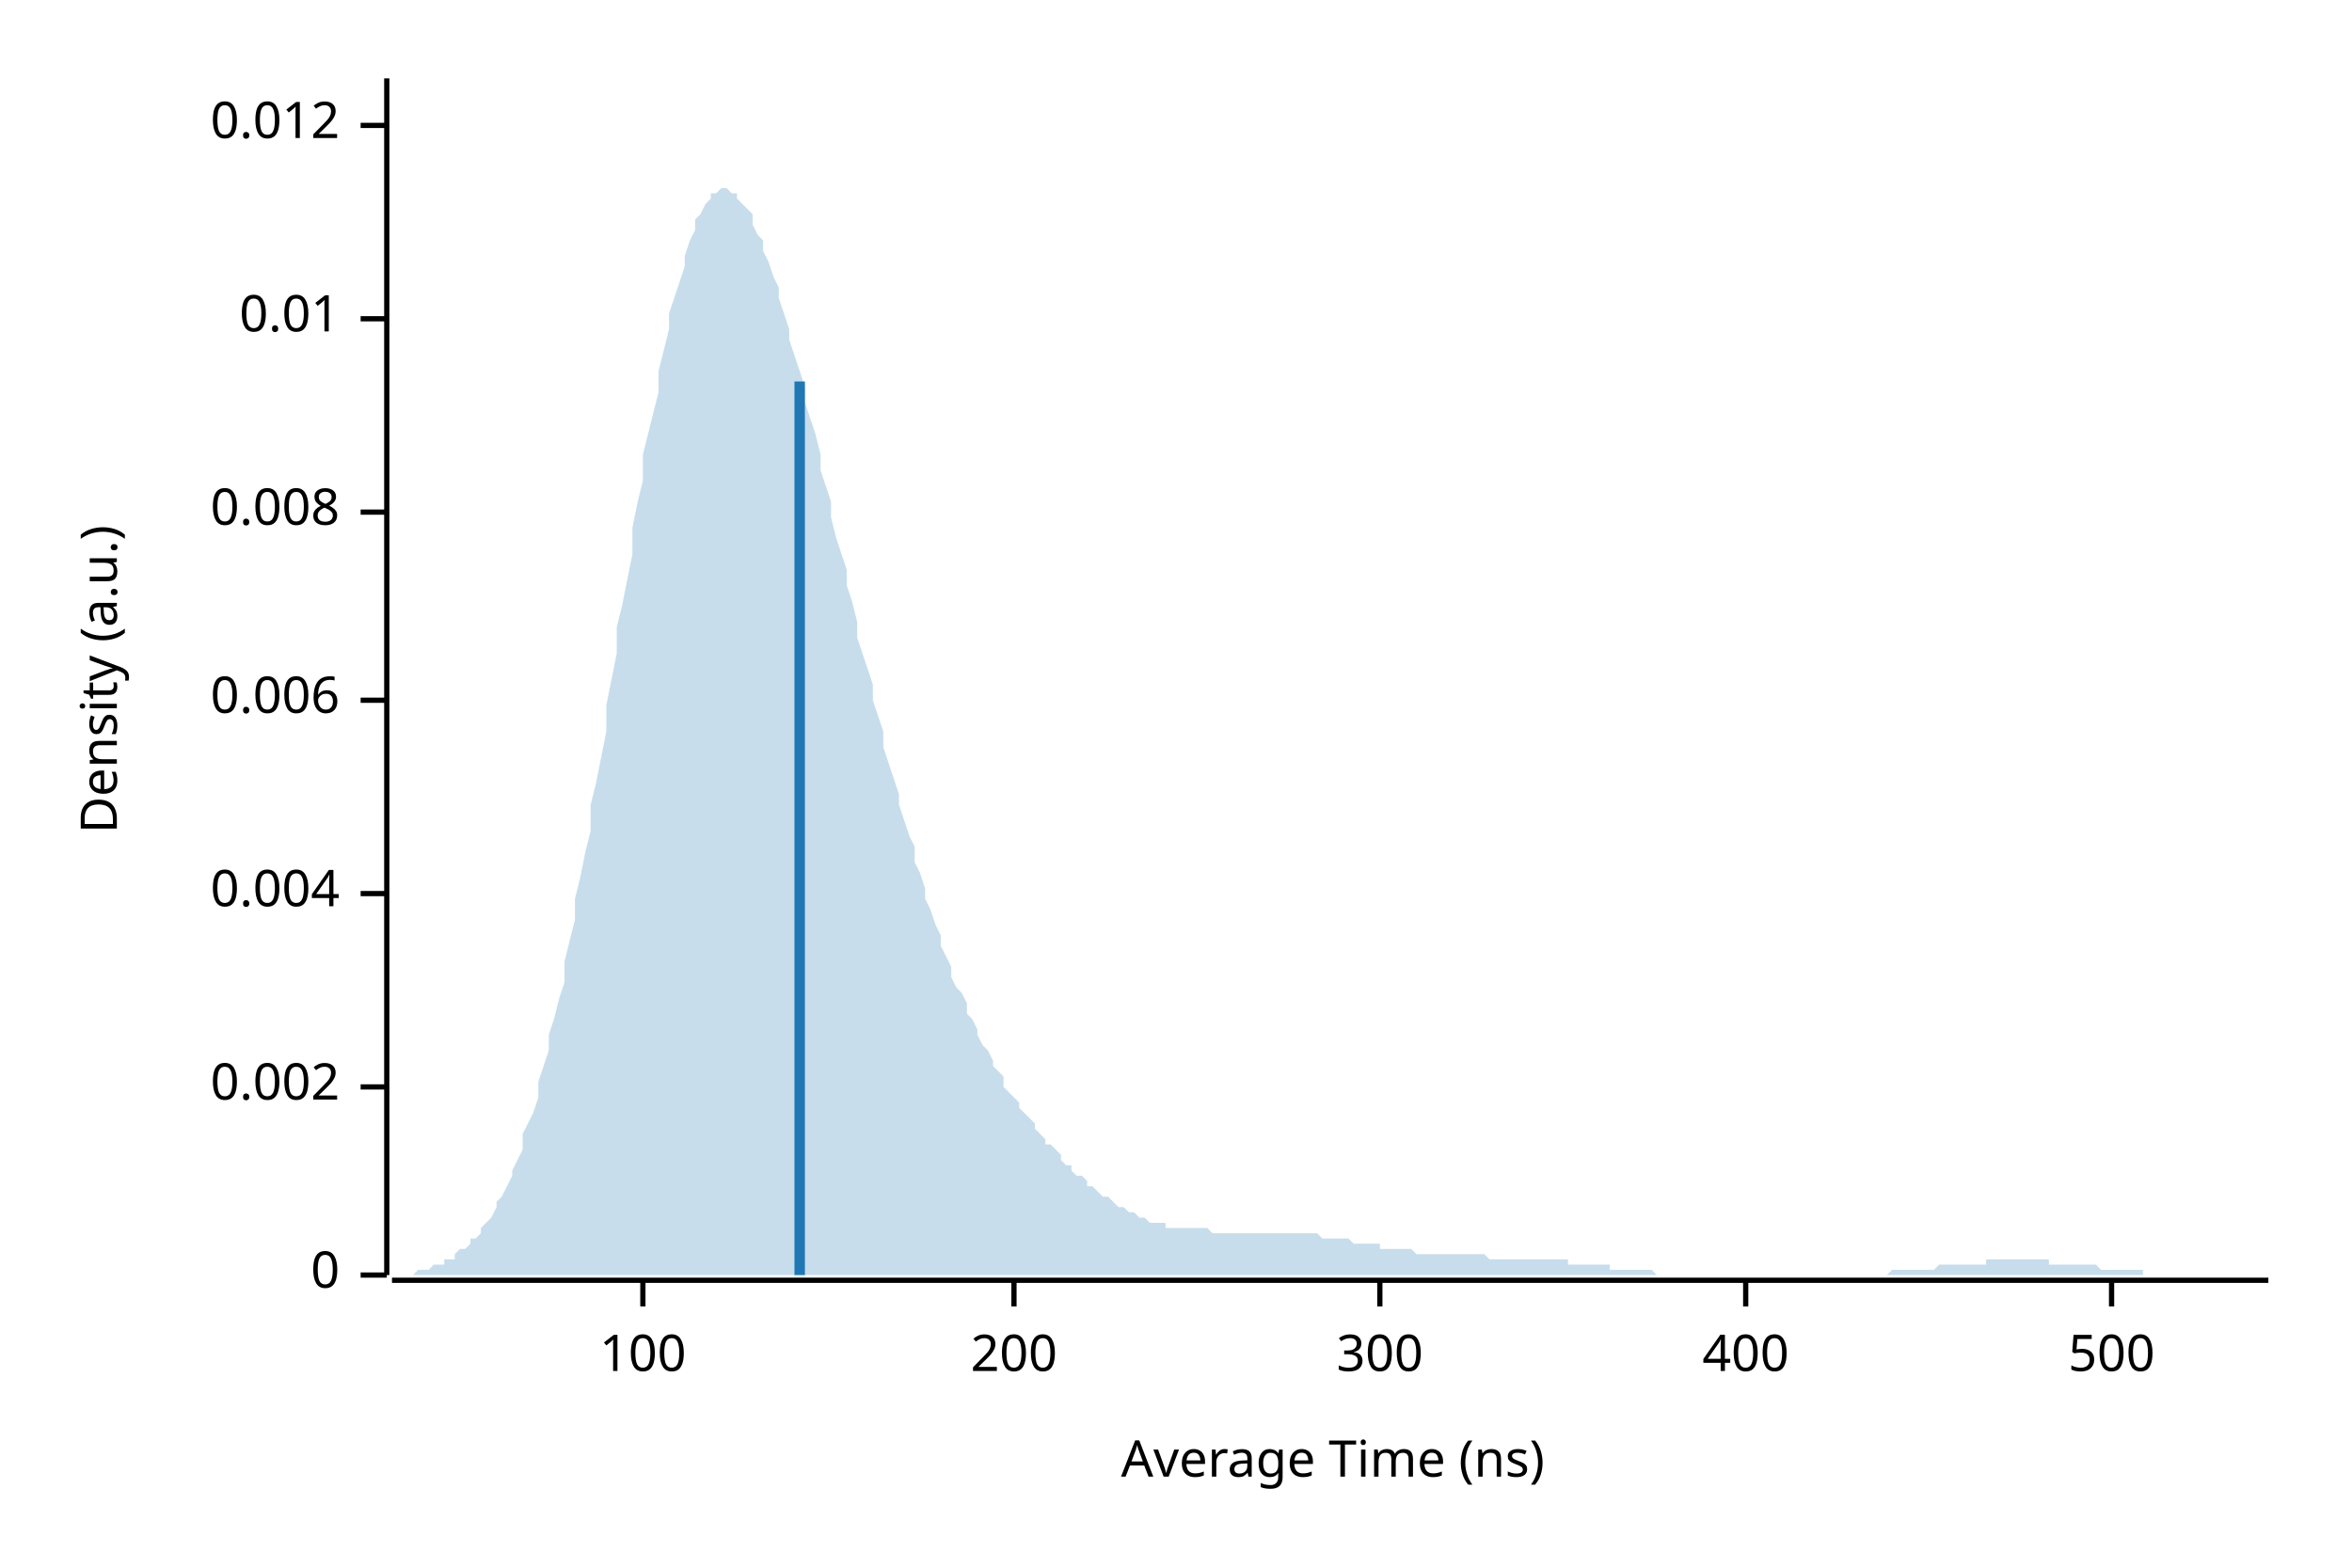
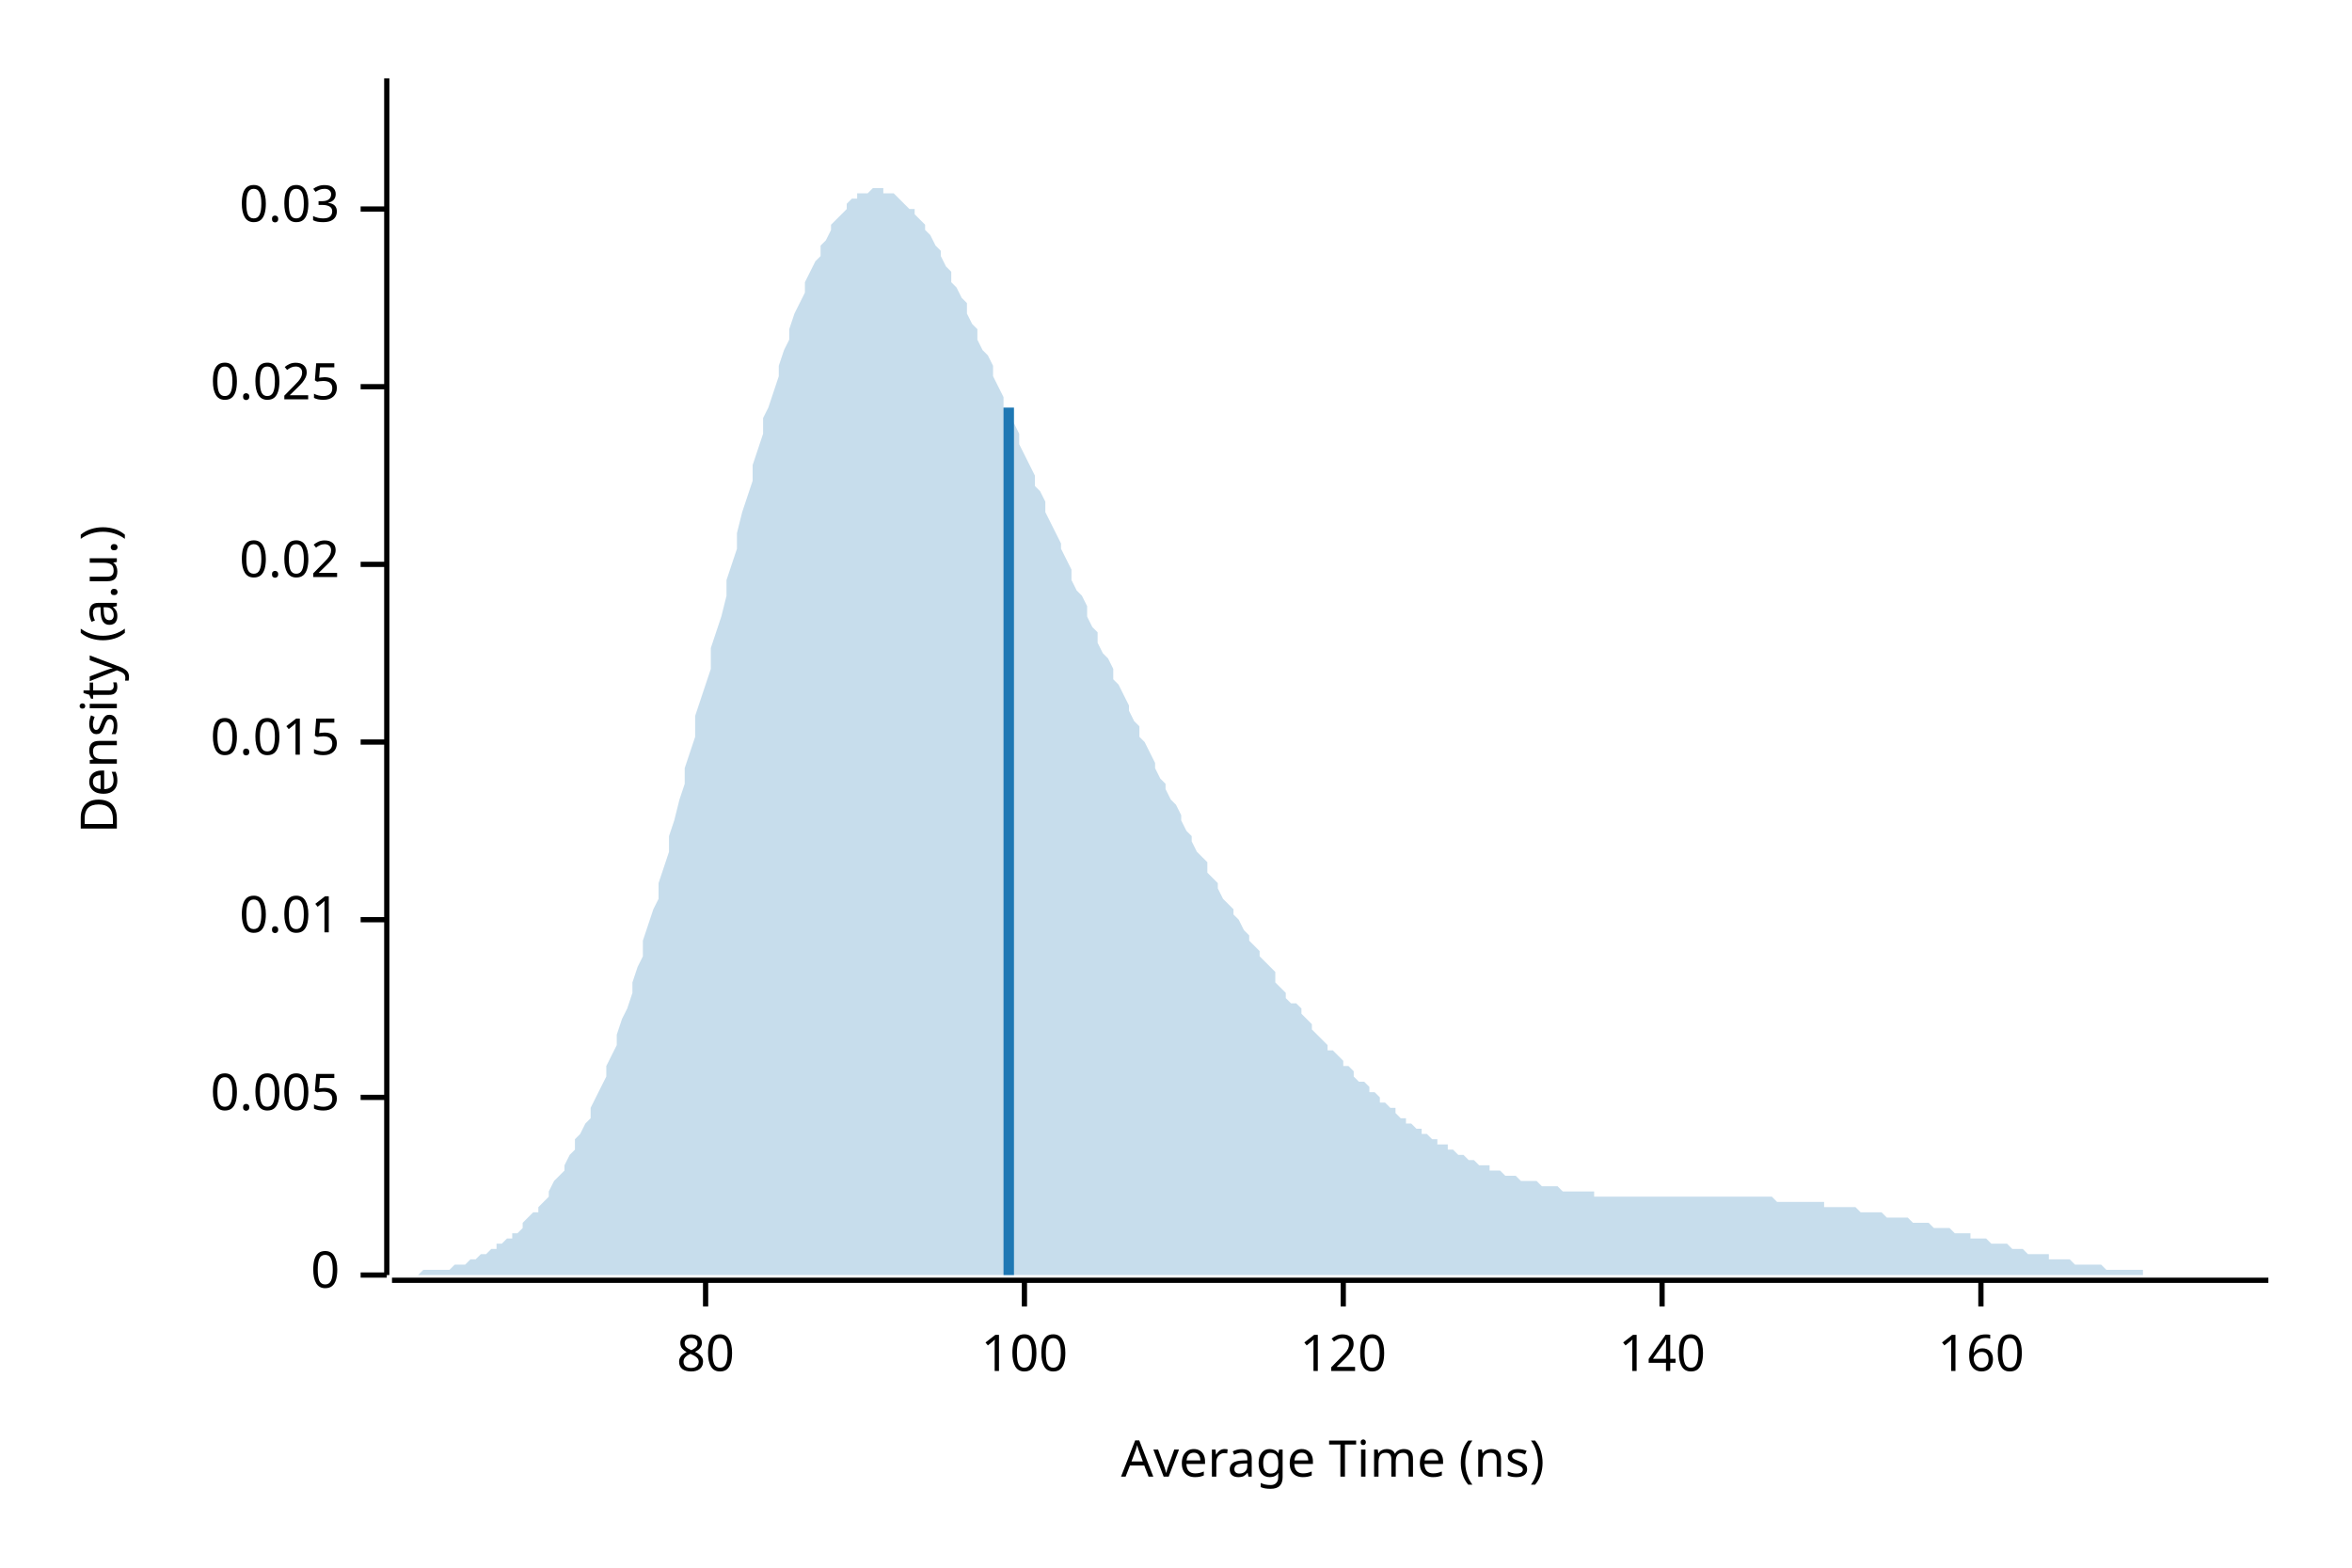
<svg xmlns="http://www.w3.org/2000/svg" width="450" height="300" viewBox="0 0 450 300">
  <text x="15" y="130" dy="0.76em" text-anchor="middle" font-family="sans-serif" font-size="9.677" opacity="1" fill="#000000" transform="rotate(270, 15, 130)">
Density (a.u.)
</text>
  <text x="255" y="285" dy="-0.5ex" text-anchor="middle" font-family="sans-serif" font-size="9.677" opacity="1" fill="#000000">
Average Time (ns)
</text>
  <polyline fill="none" opacity="1" stroke="#000000" stroke-width="1" points="74,15 74,244 " />
  <text x="65" y="244" dy="0.5ex" text-anchor="end" font-family="sans-serif" font-size="9.677" opacity="1" fill="#000000">
0
</text>
  <polyline fill="none" opacity="1" stroke="#000000" stroke-width="1" points="69,244 74,244 " />
-   <text x="65" y="208" dy="0.5ex" text-anchor="end" font-family="sans-serif" font-size="9.677" opacity="1" fill="#000000">
- 0.002
+   <text x="65" y="210" dy="0.5ex" text-anchor="end" font-family="sans-serif" font-size="9.677" opacity="1" fill="#000000">
+ 0.005
</text>
-   <polyline fill="none" opacity="1" stroke="#000000" stroke-width="1" points="69,208 74,208 " />
-   <text x="65" y="171" dy="0.5ex" text-anchor="end" font-family="sans-serif" font-size="9.677" opacity="1" fill="#000000">
- 0.004
- </text>
-   <polyline fill="none" opacity="1" stroke="#000000" stroke-width="1" points="69,171 74,171 " />
-   <text x="65" y="134" dy="0.5ex" text-anchor="end" font-family="sans-serif" font-size="9.677" opacity="1" fill="#000000">
- 0.006
- </text>
-   <polyline fill="none" opacity="1" stroke="#000000" stroke-width="1" points="69,134 74,134 " />
-   <text x="65" y="98" dy="0.5ex" text-anchor="end" font-family="sans-serif" font-size="9.677" opacity="1" fill="#000000">
- 0.008
- </text>
-   <polyline fill="none" opacity="1" stroke="#000000" stroke-width="1" points="69,98 74,98 " />
-   <text x="65" y="61" dy="0.5ex" text-anchor="end" font-family="sans-serif" font-size="9.677" opacity="1" fill="#000000">
+   <polyline fill="none" opacity="1" stroke="#000000" stroke-width="1" points="69,210 74,210 " />
+   <text x="65" y="176" dy="0.5ex" text-anchor="end" font-family="sans-serif" font-size="9.677" opacity="1" fill="#000000">
0.01
</text>
-   <polyline fill="none" opacity="1" stroke="#000000" stroke-width="1" points="69,61 74,61 " />
-   <text x="65" y="24" dy="0.5ex" text-anchor="end" font-family="sans-serif" font-size="9.677" opacity="1" fill="#000000">
- 0.012
+   <polyline fill="none" opacity="1" stroke="#000000" stroke-width="1" points="69,176 74,176 " />
+   <text x="65" y="142" dy="0.5ex" text-anchor="end" font-family="sans-serif" font-size="9.677" opacity="1" fill="#000000">
+ 0.015
</text>
-   <polyline fill="none" opacity="1" stroke="#000000" stroke-width="1" points="69,24 74,24 " />
+   <polyline fill="none" opacity="1" stroke="#000000" stroke-width="1" points="69,142 74,142 " />
+   <text x="65" y="108" dy="0.5ex" text-anchor="end" font-family="sans-serif" font-size="9.677" opacity="1" fill="#000000">
+ 0.02
+ </text>
+   <polyline fill="none" opacity="1" stroke="#000000" stroke-width="1" points="69,108 74,108 " />
+   <text x="65" y="74" dy="0.5ex" text-anchor="end" font-family="sans-serif" font-size="9.677" opacity="1" fill="#000000">
+ 0.025
+ </text>
+   <polyline fill="none" opacity="1" stroke="#000000" stroke-width="1" points="69,74 74,74 " />
+   <text x="65" y="40" dy="0.5ex" text-anchor="end" font-family="sans-serif" font-size="9.677" opacity="1" fill="#000000">
+ 0.03
+ </text>
+   <polyline fill="none" opacity="1" stroke="#000000" stroke-width="1" points="69,40 74,40 " />
  <polyline fill="none" opacity="1" stroke="#000000" stroke-width="1" points="75,245 434,245 " />
-   <text x="123" y="255" dy="0.76em" text-anchor="middle" font-family="sans-serif" font-size="9.677" opacity="1" fill="#000000">
+   <text x="135" y="255" dy="0.76em" text-anchor="middle" font-family="sans-serif" font-size="9.677" opacity="1" fill="#000000">
+ 80
+ </text>
+   <polyline fill="none" opacity="1" stroke="#000000" stroke-width="1" points="135,245 135,250 " />
+   <text x="196" y="255" dy="0.76em" text-anchor="middle" font-family="sans-serif" font-size="9.677" opacity="1" fill="#000000">
100
</text>
-   <polyline fill="none" opacity="1" stroke="#000000" stroke-width="1" points="123,245 123,250 " />
-   <text x="194" y="255" dy="0.76em" text-anchor="middle" font-family="sans-serif" font-size="9.677" opacity="1" fill="#000000">
- 200
+   <polyline fill="none" opacity="1" stroke="#000000" stroke-width="1" points="196,245 196,250 " />
+   <text x="257" y="255" dy="0.76em" text-anchor="middle" font-family="sans-serif" font-size="9.677" opacity="1" fill="#000000">
+ 120
</text>
-   <polyline fill="none" opacity="1" stroke="#000000" stroke-width="1" points="194,245 194,250 " />
-   <text x="264" y="255" dy="0.76em" text-anchor="middle" font-family="sans-serif" font-size="9.677" opacity="1" fill="#000000">
- 300
+   <polyline fill="none" opacity="1" stroke="#000000" stroke-width="1" points="257,245 257,250 " />
+   <text x="318" y="255" dy="0.76em" text-anchor="middle" font-family="sans-serif" font-size="9.677" opacity="1" fill="#000000">
+ 140
</text>
-   <polyline fill="none" opacity="1" stroke="#000000" stroke-width="1" points="264,245 264,250 " />
-   <text x="334" y="255" dy="0.76em" text-anchor="middle" font-family="sans-serif" font-size="9.677" opacity="1" fill="#000000">
- 400
+   <polyline fill="none" opacity="1" stroke="#000000" stroke-width="1" points="318,245 318,250 " />
+   <text x="379" y="255" dy="0.76em" text-anchor="middle" font-family="sans-serif" font-size="9.677" opacity="1" fill="#000000">
+ 160
</text>
-   <polyline fill="none" opacity="1" stroke="#000000" stroke-width="1" points="334,245 334,250 " />
-   <text x="404" y="255" dy="0.76em" text-anchor="middle" font-family="sans-serif" font-size="9.677" opacity="1" fill="#000000">
- 500
- </text>
-   <polyline fill="none" opacity="1" stroke="#000000" stroke-width="1" points="404,245 404,250 " />
-   <polygon opacity="0.25" fill="#1F78B4" points="75,244 75,244 76,244 77,244 77,244 78,244 79,244 80,243 80,243 81,243 82,243 82,243 83,242 84,242 85,242 85,241 86,241 87,241 87,240 88,239 89,239 90,238 90,237 91,237 92,236 92,235 93,234 94,233 95,231 95,230 96,229 97,227 98,225 98,224 99,222 100,220 100,217 101,215 102,213 103,210 103,207 104,204 105,201 105,198 106,195 107,191 108,188 108,184 109,180 110,176 110,172 111,168 112,163 113,159 113,154 114,150 115,145 116,140 116,135 117,130 118,125 118,120 119,116 120,111 121,106 121,101 122,96 123,92 123,87 124,83 125,79 126,75 126,71 127,67 128,63 128,60 129,57 130,54 131,51 131,49 132,46 133,44 133,42 134,41 135,39 136,38 136,37 137,37 138,36 139,36 139,36 140,37 141,37 141,38 142,39 143,40 144,41 144,43 145,45 146,46 146,48 147,50 148,53 149,55 149,57 150,60 151,63 151,65 152,68 153,71 154,74 154,77 155,80 156,83 157,87 157,90 158,93 159,96 159,99 160,103 161,106 162,109 162,112 163,115 164,119 164,122 165,125 166,128 167,131 167,134 168,137 169,140 169,143 170,146 171,149 172,152 172,154 173,157 174,160 175,162 175,165 176,167 177,170 177,172 178,174 179,177 180,179 180,181 181,183 182,185 182,187 183,189 184,190 185,192 185,194 186,195 187,197 187,198 188,200 189,201 190,203 190,204 191,205 192,206 192,208 193,209 194,210 195,211 195,212 196,213 197,214 198,215 198,216 199,217 200,218 200,219 201,219 202,220 203,221 203,222 204,223 205,223 205,224 206,225 207,225 208,226 208,227 209,227 210,228 210,228 211,229 212,229 213,230 213,230 214,231 215,231 216,232 216,232 217,232 218,233 218,233 219,233 220,234 221,234 221,234 222,234 223,234 223,235 224,235 225,235 226,235 226,235 227,235 228,235 228,235 229,235 230,235 231,235 231,235 232,236 233,236 233,236 234,236 235,236 236,236 236,236 237,236 238,236 239,236 239,236 240,236 241,236 241,236 242,236 243,236 244,236 244,236 245,236 246,236 246,236 247,236 248,236 249,236 249,236 250,236 251,236 251,236 252,236 253,237 254,237 254,237 255,237 256,237 257,237 257,237 258,237 259,238 259,238 260,238 261,238 262,238 262,238 263,238 264,238 264,239 265,239 266,239 267,239 267,239 268,239 269,239 269,239 270,239 271,240 272,240 272,240 273,240 274,240 275,240 275,240 276,240 277,240 277,240 278,240 279,240 280,240 280,240 281,240 282,240 282,240 283,240 284,240 285,241 285,241 286,241 287,241 287,241 288,241 289,241 290,241 290,241 291,241 292,241 292,241 293,241 294,241 295,241 295,241 296,241 297,241 298,241 298,241 299,241 300,241 300,242 301,242 302,242 303,242 303,242 304,242 305,242 305,242 306,242 307,242 308,242 308,243 309,243 310,243 310,243 311,243 312,243 313,243 313,243 314,243 315,243 316,243 316,243 317,244 318,244 318,244 319,244 320,244 321,244 321,244 322,244 323,244 323,244 324,244 325,244 326,244 326,244 327,244 328,244 328,244 329,244 330,244 331,244 331,244 332,244 333,244 333,244 334,244 335,244 336,244 336,244 337,244 338,244 339,244 339,244 340,244 341,244 341,244 342,244 343,244 344,244 344,244 345,244 346,244 346,244 347,244 348,244 349,244 349,244 350,244 351,244 351,244 352,244 353,244 354,244 354,244 355,244 356,244 357,244 357,244 358,244 359,244 359,244 360,244 361,244 362,243 362,243 363,243 364,243 364,243 365,243 366,243 367,243 367,243 368,243 369,243 369,243 370,243 371,242 372,242 372,242 373,242 374,242 375,242 375,242 376,242 377,242 377,242 378,242 379,242 380,242 380,241 381,241 382,241 382,241 383,241 384,241 385,241 385,241 386,241 387,241 387,241 388,241 389,241 390,241 390,241 391,241 392,241 392,242 393,242 394,242 395,242 395,242 396,242 397,242 398,242 398,242 399,242 400,242 400,242 401,242 402,243 403,243 403,243 404,243 405,243 405,243 406,243 407,243 408,243 408,243 409,243 410,243 410,244 411,244 412,244 413,244 413,244 414,244 415,244 416,244 416,244 417,244 418,244 418,244 419,244 420,244 421,244 421,244 422,244 423,244 423,244 424,244 425,244 426,244 426,244 427,244 428,244 428,244 429,244 430,244 431,244 431,244 432,244 433,244 434,244 434,244 75,244 " />
-   <polyline fill="none" opacity="1" stroke="#1F78B4" stroke-width="2" points="153,244 153,73 " />
+   <polyline fill="none" opacity="1" stroke="#000000" stroke-width="1" points="379,245 379,250 " />
+   <polygon opacity="0.25" fill="#1F78B4" points="75,244 75,244 76,244 77,244 77,244 78,244 79,244 80,244 80,244 81,243 82,243 82,243 83,243 84,243 85,243 85,243 86,243 87,242 87,242 88,242 89,242 90,241 90,241 91,241 92,240 92,240 93,240 94,239 95,239 95,238 96,238 97,237 98,237 98,236 99,236 100,235 100,234 101,233 102,232 103,232 103,231 104,230 105,229 105,228 106,226 107,225 108,224 108,223 109,221 110,220 110,218 111,217 112,215 113,214 113,212 114,210 115,208 116,206 116,204 117,202 118,200 118,198 119,195 120,193 121,190 121,188 122,185 123,183 123,180 124,177 125,174 126,172 126,169 127,166 128,163 128,160 129,157 130,153 131,150 131,147 132,144 133,141 133,137 134,134 135,131 136,128 136,124 137,121 138,118 139,114 139,111 140,108 141,105 141,102 142,98 143,95 144,92 144,89 145,86 146,83 146,80 147,78 148,75 149,72 149,70 150,67 151,65 151,63 152,60 153,58 154,56 154,54 155,52 156,50 157,49 157,47 158,46 159,44 159,43 160,42 161,41 162,40 162,39 163,38 164,38 164,37 165,37 166,37 167,36 167,36 168,36 169,36 169,37 170,37 171,37 172,38 172,38 173,39 174,40 175,40 175,41 176,42 177,43 177,44 178,45 179,47 180,48 180,49 181,51 182,52 182,54 183,55 184,57 185,58 185,60 186,62 187,63 187,65 188,67 189,68 190,70 190,72 191,74 192,76 192,78 193,79 194,81 195,83 195,85 196,87 197,89 198,91 198,93 199,94 200,96 200,98 201,100 202,102 203,104 203,105 204,107 205,109 205,111 206,113 207,114 208,116 208,118 209,120 210,121 210,123 211,125 212,126 213,128 213,130 214,131 215,133 216,135 216,136 217,138 218,139 218,141 219,142 220,144 221,146 221,147 222,149 223,150 223,151 224,153 225,154 226,156 226,157 227,159 228,160 228,161 229,163 230,164 231,165 231,167 232,168 233,169 233,170 234,172 235,173 236,174 236,175 237,176 238,178 239,179 239,180 240,181 241,182 241,183 242,184 243,185 244,186 244,188 245,189 246,190 246,191 247,192 248,192 249,193 249,194 250,195 251,196 251,197 252,198 253,199 254,200 254,201 255,201 256,202 257,203 257,204 258,204 259,205 259,206 260,207 261,207 262,208 262,209 263,209 264,210 264,211 265,211 266,212 267,212 267,213 268,214 269,214 269,215 270,215 271,216 272,216 272,217 273,217 274,218 275,218 275,219 276,219 277,219 277,220 278,220 279,221 280,221 280,221 281,222 282,222 282,222 283,223 284,223 285,223 285,224 286,224 287,224 287,224 288,225 289,225 290,225 290,225 291,226 292,226 292,226 293,226 294,226 295,227 295,227 296,227 297,227 298,227 298,227 299,228 300,228 300,228 301,228 302,228 303,228 303,228 304,228 305,228 305,229 306,229 307,229 308,229 308,229 309,229 310,229 310,229 311,229 312,229 313,229 313,229 314,229 315,229 316,229 316,229 317,229 318,229 318,229 319,229 320,229 321,229 321,229 322,229 323,229 323,229 324,229 325,229 326,229 326,229 327,229 328,229 328,229 329,229 330,229 331,229 331,229 332,229 333,229 333,229 334,229 335,229 336,229 336,229 337,229 338,229 339,229 339,229 340,230 341,230 341,230 342,230 343,230 344,230 344,230 345,230 346,230 346,230 347,230 348,230 349,230 349,231 350,231 351,231 351,231 352,231 353,231 354,231 354,231 355,231 356,232 357,232 357,232 358,232 359,232 359,232 360,232 361,233 362,233 362,233 363,233 364,233 364,233 365,233 366,234 367,234 367,234 368,234 369,234 369,234 370,235 371,235 372,235 372,235 373,235 374,236 375,236 375,236 376,236 377,236 377,237 378,237 379,237 380,237 380,237 381,238 382,238 382,238 383,238 384,238 385,239 385,239 386,239 387,239 387,239 388,240 389,240 390,240 390,240 391,240 392,240 392,241 393,241 394,241 395,241 395,241 396,241 397,242 398,242 398,242 399,242 400,242 400,242 401,242 402,242 403,243 403,243 404,243 405,243 405,243 406,243 407,243 408,243 408,243 409,243 410,243 410,244 411,244 412,244 413,244 413,244 414,244 415,244 416,244 416,244 417,244 418,244 418,244 419,244 420,244 421,244 421,244 422,244 423,244 423,244 424,244 425,244 426,244 426,244 427,244 428,244 428,244 429,244 430,244 431,244 431,244 432,244 433,244 434,244 434,244 75,244 " />
+   <polyline fill="none" opacity="1" stroke="#1F78B4" stroke-width="2" points="193,244 193,78 " />
</svg>
